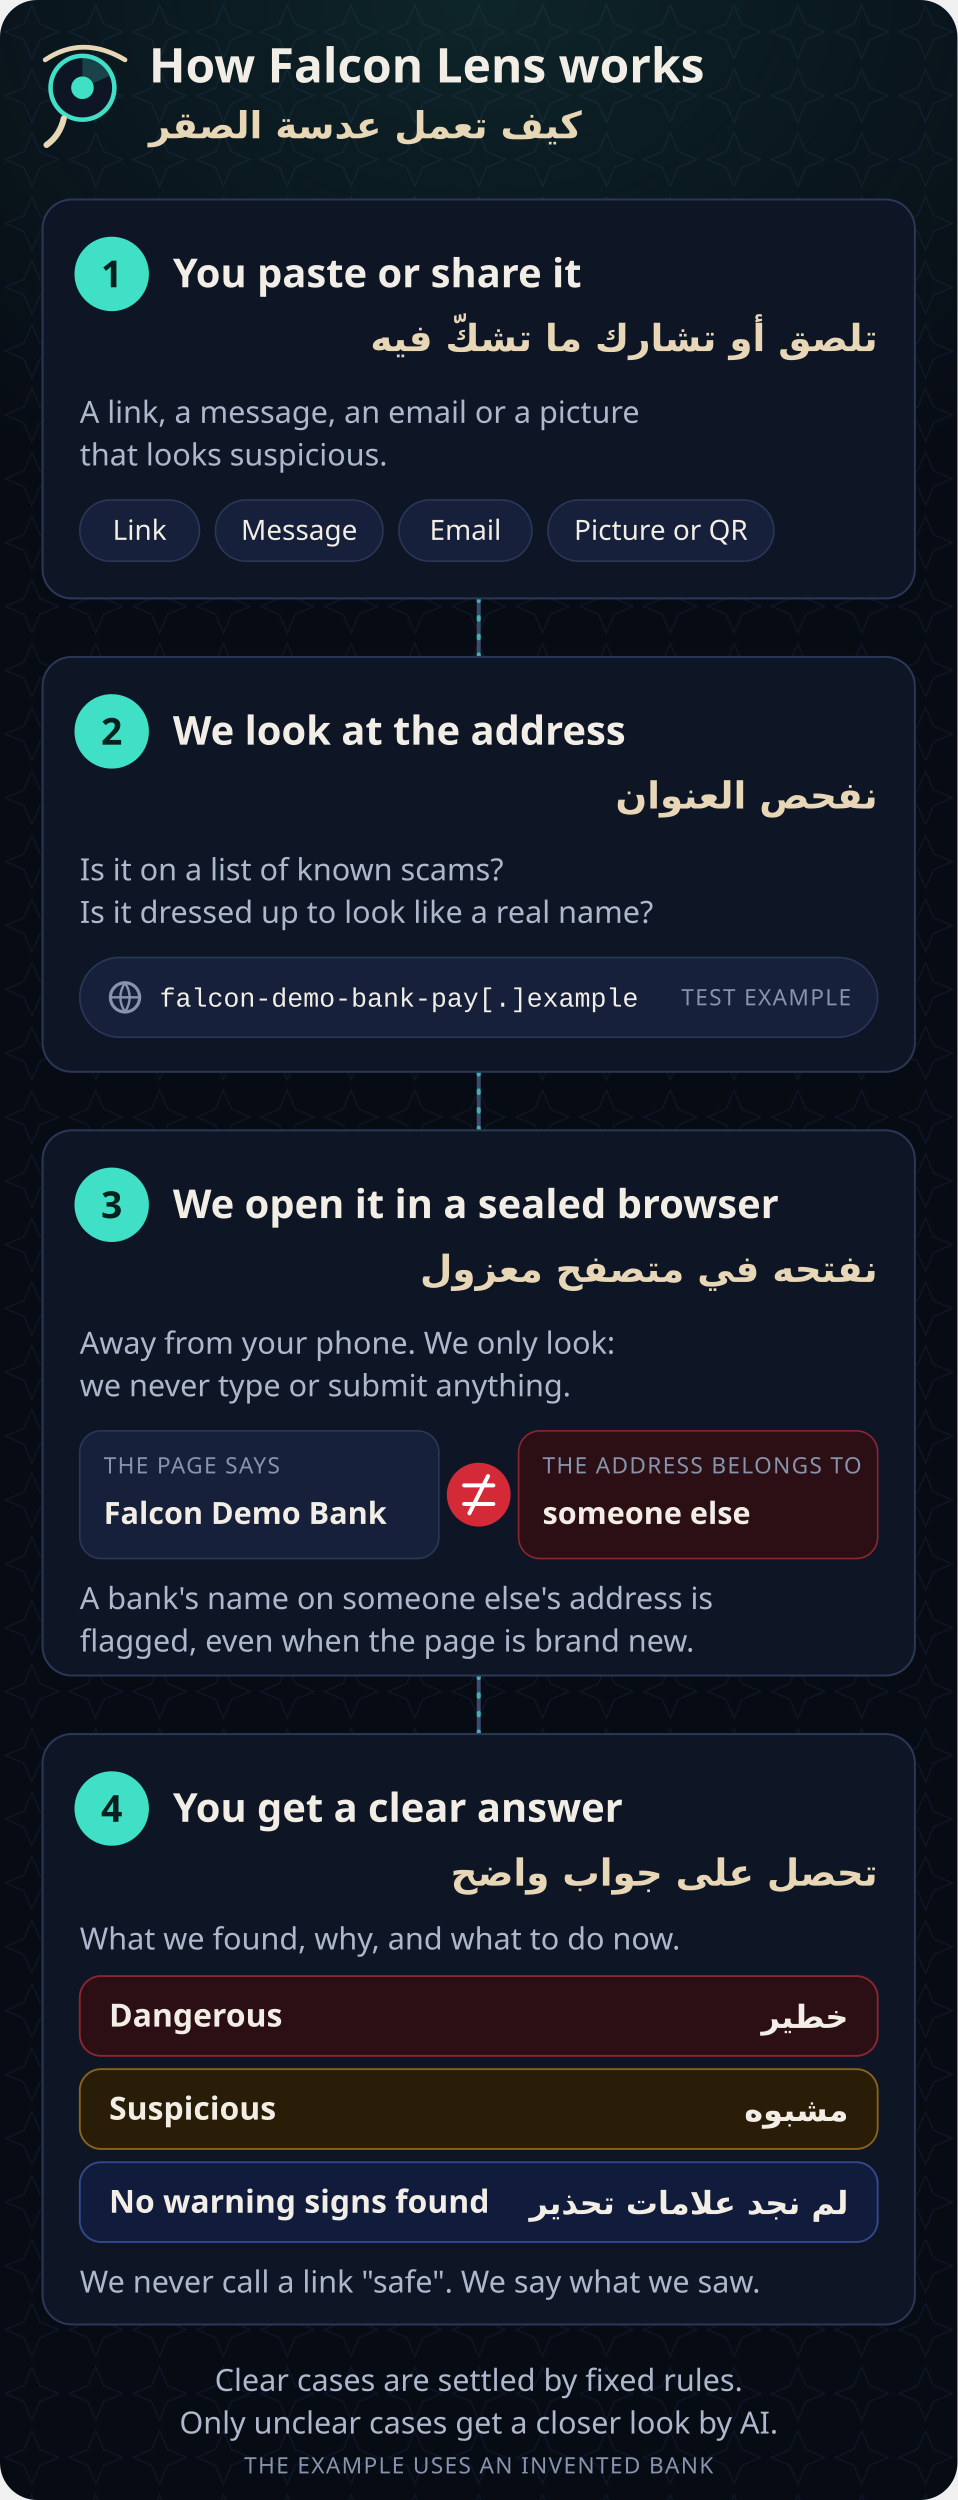
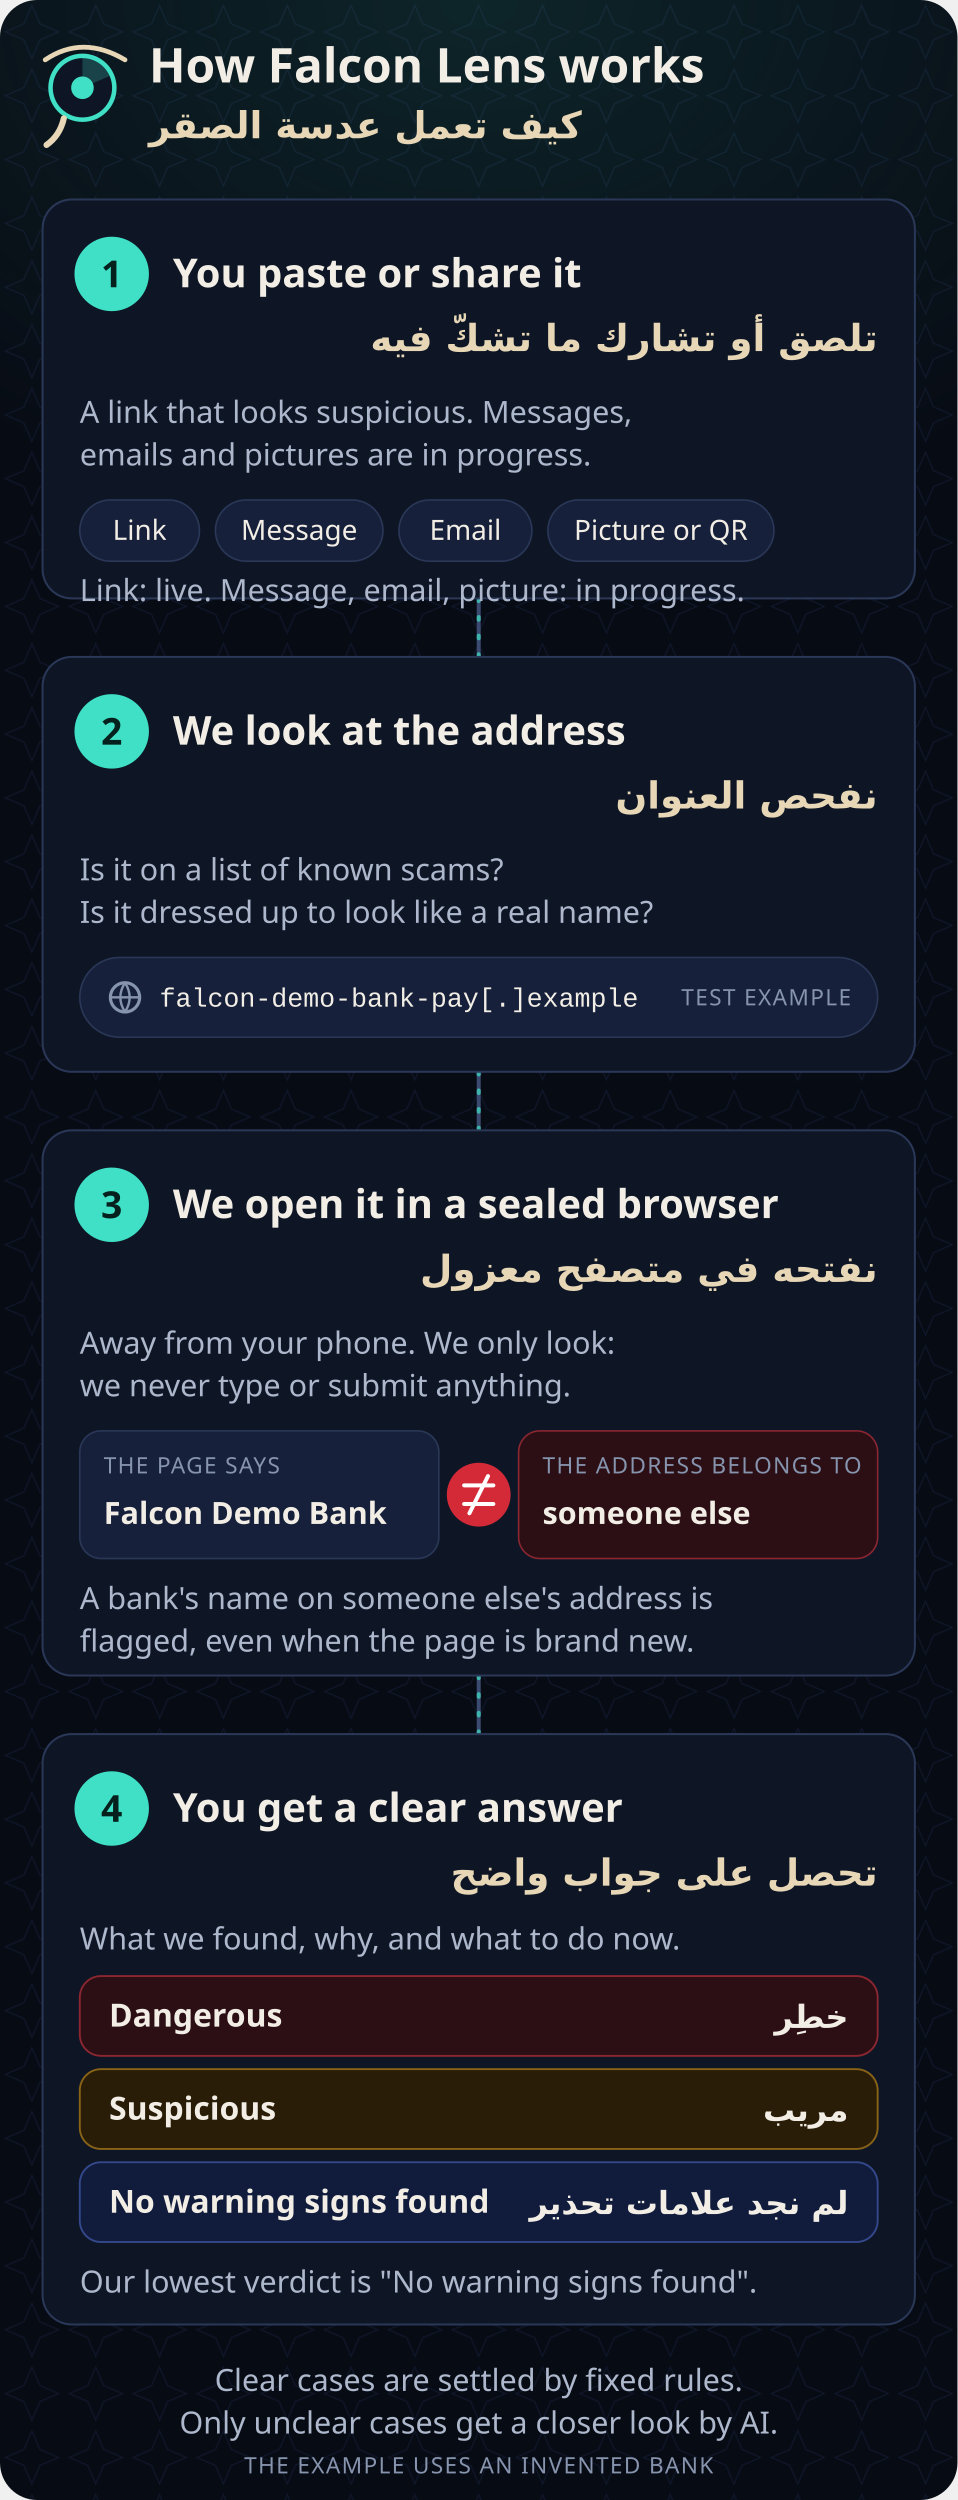
<svg xmlns="http://www.w3.org/2000/svg" viewBox="0 0 720 1880" width="720" height="1880" role="img" aria-labelledby="t d">
  <style>
text{font-family:-apple-system,BlinkMacSystemFont,"Segoe UI","Noto Sans",Helvetica,Arial,sans-serif;fill:#f2eee6}
.m{font-family:ui-monospace,SFMono-Regular,Menlo,Consolas,"Liberation Mono",monospace}
.h1{font-size:36px;font-weight:700}
.t{font-size:30px;font-weight:600}
.a{font-size:28px;font-weight:600;fill:#e7d7b6}
.b{font-size:23px;fill:#aeb8cc}
.k{font-size:21px}
.tag{font-size:17px;fill:#8794ae;letter-spacing:.06em}
.n{font-size:28px;font-weight:700;fill:#04211d}
.card{fill:#0e1626;stroke:#2a3757;stroke-width:1.5}
.in{fill:#16203a;stroke:#2a3757;stroke-width:1.2}
.w{fill:none;stroke:#3a4a70;stroke-width:3;stroke-linecap:round}
.f{fill:none;stroke:#3fe0c5;stroke-width:3;stroke-dasharray:2 12;stroke-linecap:round;opacity:.7;animation:dash 1.4s linear infinite}
.glow{fill:#3fe0c5;fill-opacity:.06;stroke:#3fe0c5;stroke-width:2.5;opacity:0}
.glow.dg{fill:#ff8589;fill-opacity:.12;stroke:#ff8589}
.on{animation:lit 12s linear infinite}
.pk{opacity:0;offset-rotate:0deg;fill:#3fe0c5}
.pk circle:first-child{opacity:.22}
.pk{animation:go 12s cubic-bezier(.65,0,.35,1) infinite}
.beam{animation:beam 12s ease-in-out infinite;opacity:0}
.ne{transform-box:fill-box;transform-origin:center;animation:pulse 2.4s ease-in-out infinite}
.sweep{transform-origin:62px 66px;animation:spin 9s linear infinite}
@keyframes dash{to{stroke-dashoffset:-28}}
@keyframes spin{to{transform:rotate(360deg)}}
@keyframes lit{0%,24%,100%{opacity:0}2%,20%{opacity:1}}
@keyframes go{0%{offset-distance:0%;opacity:0}1%{opacity:1}6%{offset-distance:100%;opacity:1}7%,100%{offset-distance:100%;opacity:0}}
@keyframes beam{0%,25%,52%,100%{opacity:0;transform:translateX(0)}28%{opacity:.9;transform:translateX(0)}48%{opacity:.9;transform:translateX(520px)}}
@keyframes pulse{0%,100%{transform:scale(1)}50%{transform:scale(1.14)}}
@supports not (offset-path:path("M0 0H1")){.pk{display:none}}
@media (prefers-reduced-motion:reduce){*{animation:none!important}.pk,.beam{display:none}}
</style>
  <defs>
    <pattern id="lat" width="48" height="48" patternUnits="userSpaceOnUse">
      <path d="M24 4l6 14 14 6-14 6-6 14-6-14-14-6 14-6z" fill="none" stroke="#16203a" stroke-width="1" />
    </pattern>
    <radialGradient id="halo" cx="50%" cy="0%" r="80%">
      <stop offset="0" stop-color="#3fe0c5" stop-opacity=".12" />
      <stop offset="1" stop-color="#3fe0c5" stop-opacity="0" />
    </radialGradient>
    <clipPath id="bar">
      <rect x="60" y="720" width="600" height="60" rx="30" />
    </clipPath>
  </defs>
  <rect width="720" height="1880" rx="28" fill="#070b14" />
  <rect width="720" height="1880" rx="28" fill="url(#lat)" opacity=".55" />
  <rect width="720" height="520" rx="28" fill="url(#halo)" />
  <g>
    <circle cx="62" cy="66" r="24" fill="#0e1626" stroke="#3fe0c5" stroke-width="3.4" />
    <path class="sweep" d="M62 66L62 42A24 24 0 0 1 84 56.400z" fill="#3fe0c5" opacity=".22" />
    <circle cx="62" cy="66" r="8.500" fill="#3fe0c5" />
    <path d="M34 45q28-19 60 0" fill="none" stroke="#e7d7b6" stroke-width="3.600" stroke-linecap="round" />
    <path d="M48 89q-3 13-13 20" fill="none" stroke="#e7d7b6" stroke-width="4.600" stroke-linecap="round" />
    <text x="112" y="62" class="h1">How Falcon Lens works</text>
    <text x="112" y="104" class="a">كيف تعمل عدسة الصقر</text>
  </g>
  <g class="w">
    <path d="M360 450V494" />
    <path d="M360 806V850" />
    <path d="M360 1260V1304" />
  </g>
  <g class="f">
    <path d="M360 450V494" />
    <path d="M360 806V850" />
    <path d="M360 1260V1304" />
  </g>
  <g>
    <rect class="card" x="32" y="150" width="656" height="300" rx="22" />
    <rect class="glow on" x="32" y="150" width="656" height="300" rx="22" />
    <circle cx="84" cy="206" r="28" fill="#3fe0c5" />
    <text x="84" y="216" text-anchor="middle" class="n">1</text>
    <text x="130" y="216" class="t">You paste or share it</text>
    <text x="660" y="264" text-anchor="end" class="a">تلصق أو تشارك ما تشكّ فيه</text>
-     <text x="60" y="318" class="b">A link, a message, an email or a picture</text>
-     <text x="60" y="350" class="b">that looks suspicious.</text>
+     <text x="60" y="318" class="b">A link that looks suspicious. Messages,</text>
+     <text x="60" y="350" class="b">emails and pictures are in progress.</text>
    <g>
      <rect class="in" x="60" y="376" width="90" height="46" rx="23" />
      <rect class="in" x="162" y="376" width="126" height="46" rx="23" />
      <rect class="in" x="300" y="376" width="100" height="46" rx="23" />
      <rect class="in" x="412" y="376" width="170" height="46" rx="23" />
      <g class="k" text-anchor="middle">
        <text x="105" y="406">Link</text>
-         <text x="225" y="406">Message</text>
-         <text x="350" y="406">Email</text>
-         <text x="497" y="406">Picture or QR</text>
+         <text x="225" y="406" fill="#8794ae">Message</text>
+         <text x="350" y="406" fill="#8794ae">Email</text>
+         <text x="497" y="406" fill="#8794ae">Picture or QR</text>
      </g>
    </g>
+     <text x="60" y="452" class="b" fill="#e7d7b6">Link: live. Message, email, picture: in progress.</text>
  </g>
  <g>
    <rect class="card" x="32" y="494" width="656" height="312" rx="22" />
    <rect class="glow on" style="animation-delay:3s" x="32" y="494" width="656" height="312" rx="22" />
    <circle cx="84" cy="550" r="28" fill="#3fe0c5" />
    <text x="84" y="560" text-anchor="middle" class="n">2</text>
    <text x="130" y="560" class="t">We look at the address</text>
    <text x="660" y="608" text-anchor="end" class="a">نفحص العنوان</text>
    <text x="60" y="662" class="b">Is it on a list of known scams?</text>
    <text x="60" y="694" class="b">Is it dressed up to look like a real name?</text>
    <rect class="in" x="60" y="720" width="600" height="60" rx="30" />
    <circle cx="94" cy="750" r="11" fill="none" stroke="#8794ae" stroke-width="2.4" />
    <path d="M83 750h22M94 739q-7 11 0 22M94 739q7 11 0 22" fill="none" stroke="#8794ae" stroke-width="1.800" />
    <text x="120" y="757" class="m" font-size="20" fill="#ffc55c">falcon-demo-bank-pay[.]example</text>
    <text x="640" y="756" text-anchor="end" class="tag">TEST EXAMPLE</text>
    <g clip-path="url(#bar)">
      <rect class="beam" x="70" y="720" width="14" height="60" fill="#3fe0c5" />
    </g>
  </g>
  <g>
    <rect class="card" x="32" y="850" width="656" height="410" rx="22" />
    <rect class="glow on" style="animation-delay:6s" x="32" y="850" width="656" height="410" rx="22" />
    <circle cx="84" cy="906" r="28" fill="#3fe0c5" />
    <text x="84" y="916" text-anchor="middle" class="n">3</text>
    <text x="130" y="916" class="t">We open it in a sealed browser</text>
    <text x="660" y="964" text-anchor="end" class="a">نفتحه في متصفح معزول</text>
    <text x="60" y="1018" class="b">Away from your phone. We only look:</text>
    <text x="60" y="1050" class="b">we never type or submit anything.</text>
    <rect class="in" x="60" y="1076" width="270" height="96" rx="16" />
    <rect x="390" y="1076" width="270" height="96" rx="16" fill="#2b0f15" stroke="#8c2630" stroke-width="1.2" />
    <text x="78" y="1108" class="tag">THE PAGE SAYS</text>
    <text x="78" y="1146" font-size="23" font-weight="600">Falcon Demo Bank</text>
    <text x="408" y="1108" class="tag">THE ADDRESS BELONGS TO</text>
    <text x="408" y="1146" font-size="23" font-weight="600" fill="#ff8589">someone else</text>
    <g class="ne">
      <circle cx="360" cy="1124" r="24" fill="#d42a38" />
      <path d="M349 1117h22M349 1131h22M367 1110l-14 28" stroke="#fff" stroke-width="3" stroke-linecap="round" />
    </g>
    <text x="60" y="1210" class="b">A bank's name on someone else's address is</text>
    <text x="60" y="1242" class="b">flagged, even when the page is brand new.</text>
  </g>
  <g>
    <rect class="card" x="32" y="1304" width="656" height="444" rx="22" />
    <rect class="glow on" style="animation-delay:9s" x="32" y="1304" width="656" height="444" rx="22" />
    <circle cx="84" cy="1360" r="28" fill="#3fe0c5" />
    <text x="84" y="1370" text-anchor="middle" class="n">4</text>
    <text x="130" y="1370" class="t">You get a clear answer</text>
    <text x="660" y="1418" text-anchor="end" class="a">تحصل على جواب واضح</text>
    <text x="60" y="1466" class="b">What we found, why, and what to do now.</text>
    <rect x="60" y="1486" width="600" height="60" rx="16" fill="#2b0f15" stroke="#8c2630" stroke-width="1.4" />
    <rect class="glow dg on" style="animation-delay:9.600s" x="60" y="1486" width="600" height="60" rx="16" />
    <rect x="60" y="1556" width="600" height="60" rx="16" fill="#2a1d07" stroke="#8a6416" stroke-width="1.4" />
    <rect x="60" y="1626" width="600" height="60" rx="16" fill="#111c3d" stroke="#34488c" stroke-width="1.4" />
    <g font-size="24" font-weight="600">
      <text x="82" y="1524" fill="#ff8589">Dangerous</text>
-       <text x="638" y="1525" text-anchor="end" fill="#ff8589">خطير</text>
+       <text x="638" y="1525" text-anchor="end" fill="#ff8589">خطِر</text>
      <text x="82" y="1594" fill="#ffc55c">Suspicious</text>
-       <text x="638" y="1595" text-anchor="end" fill="#ffc55c">مشبوه</text>
+       <text x="638" y="1595" text-anchor="end" fill="#ffc55c">مريب</text>
      <text x="82" y="1664" fill="#a9c0ff">No warning signs found</text>
      <text x="638" y="1665" text-anchor="end" fill="#a9c0ff">لم نجد علامات تحذير</text>
    </g>
-     <text x="60" y="1724" class="b" fill="#8794ae">We never call a link "safe". We say what we saw.</text>
+     <text x="60" y="1724" class="b" fill="#8794ae">Our lowest verdict is "No warning signs found".</text>
  </g>
  <text x="360" y="1798" text-anchor="middle" class="b">Clear cases are settled by fixed rules.</text>
  <text x="360" y="1830" text-anchor="middle" class="b">Only unclear cases get a closer look by AI.</text>
  <text x="360" y="1860" text-anchor="middle" class="tag">THE EXAMPLE USES AN INVENTED BANK</text>
  <g>
    <g class="pk" style="offset-path:path('M360 440V504');animation-delay:2.300s">
      <circle r="16" />
      <circle r="7" />
    </g>
    <g class="pk" style="offset-path:path('M360 796V860');animation-delay:5.300s">
      <circle r="16" />
      <circle r="7" />
    </g>
    <g class="pk" style="offset-path:path('M360 1250V1314');animation-delay:8.300s">
      <circle r="16" />
      <circle r="7" />
    </g>
  </g>
</svg>
